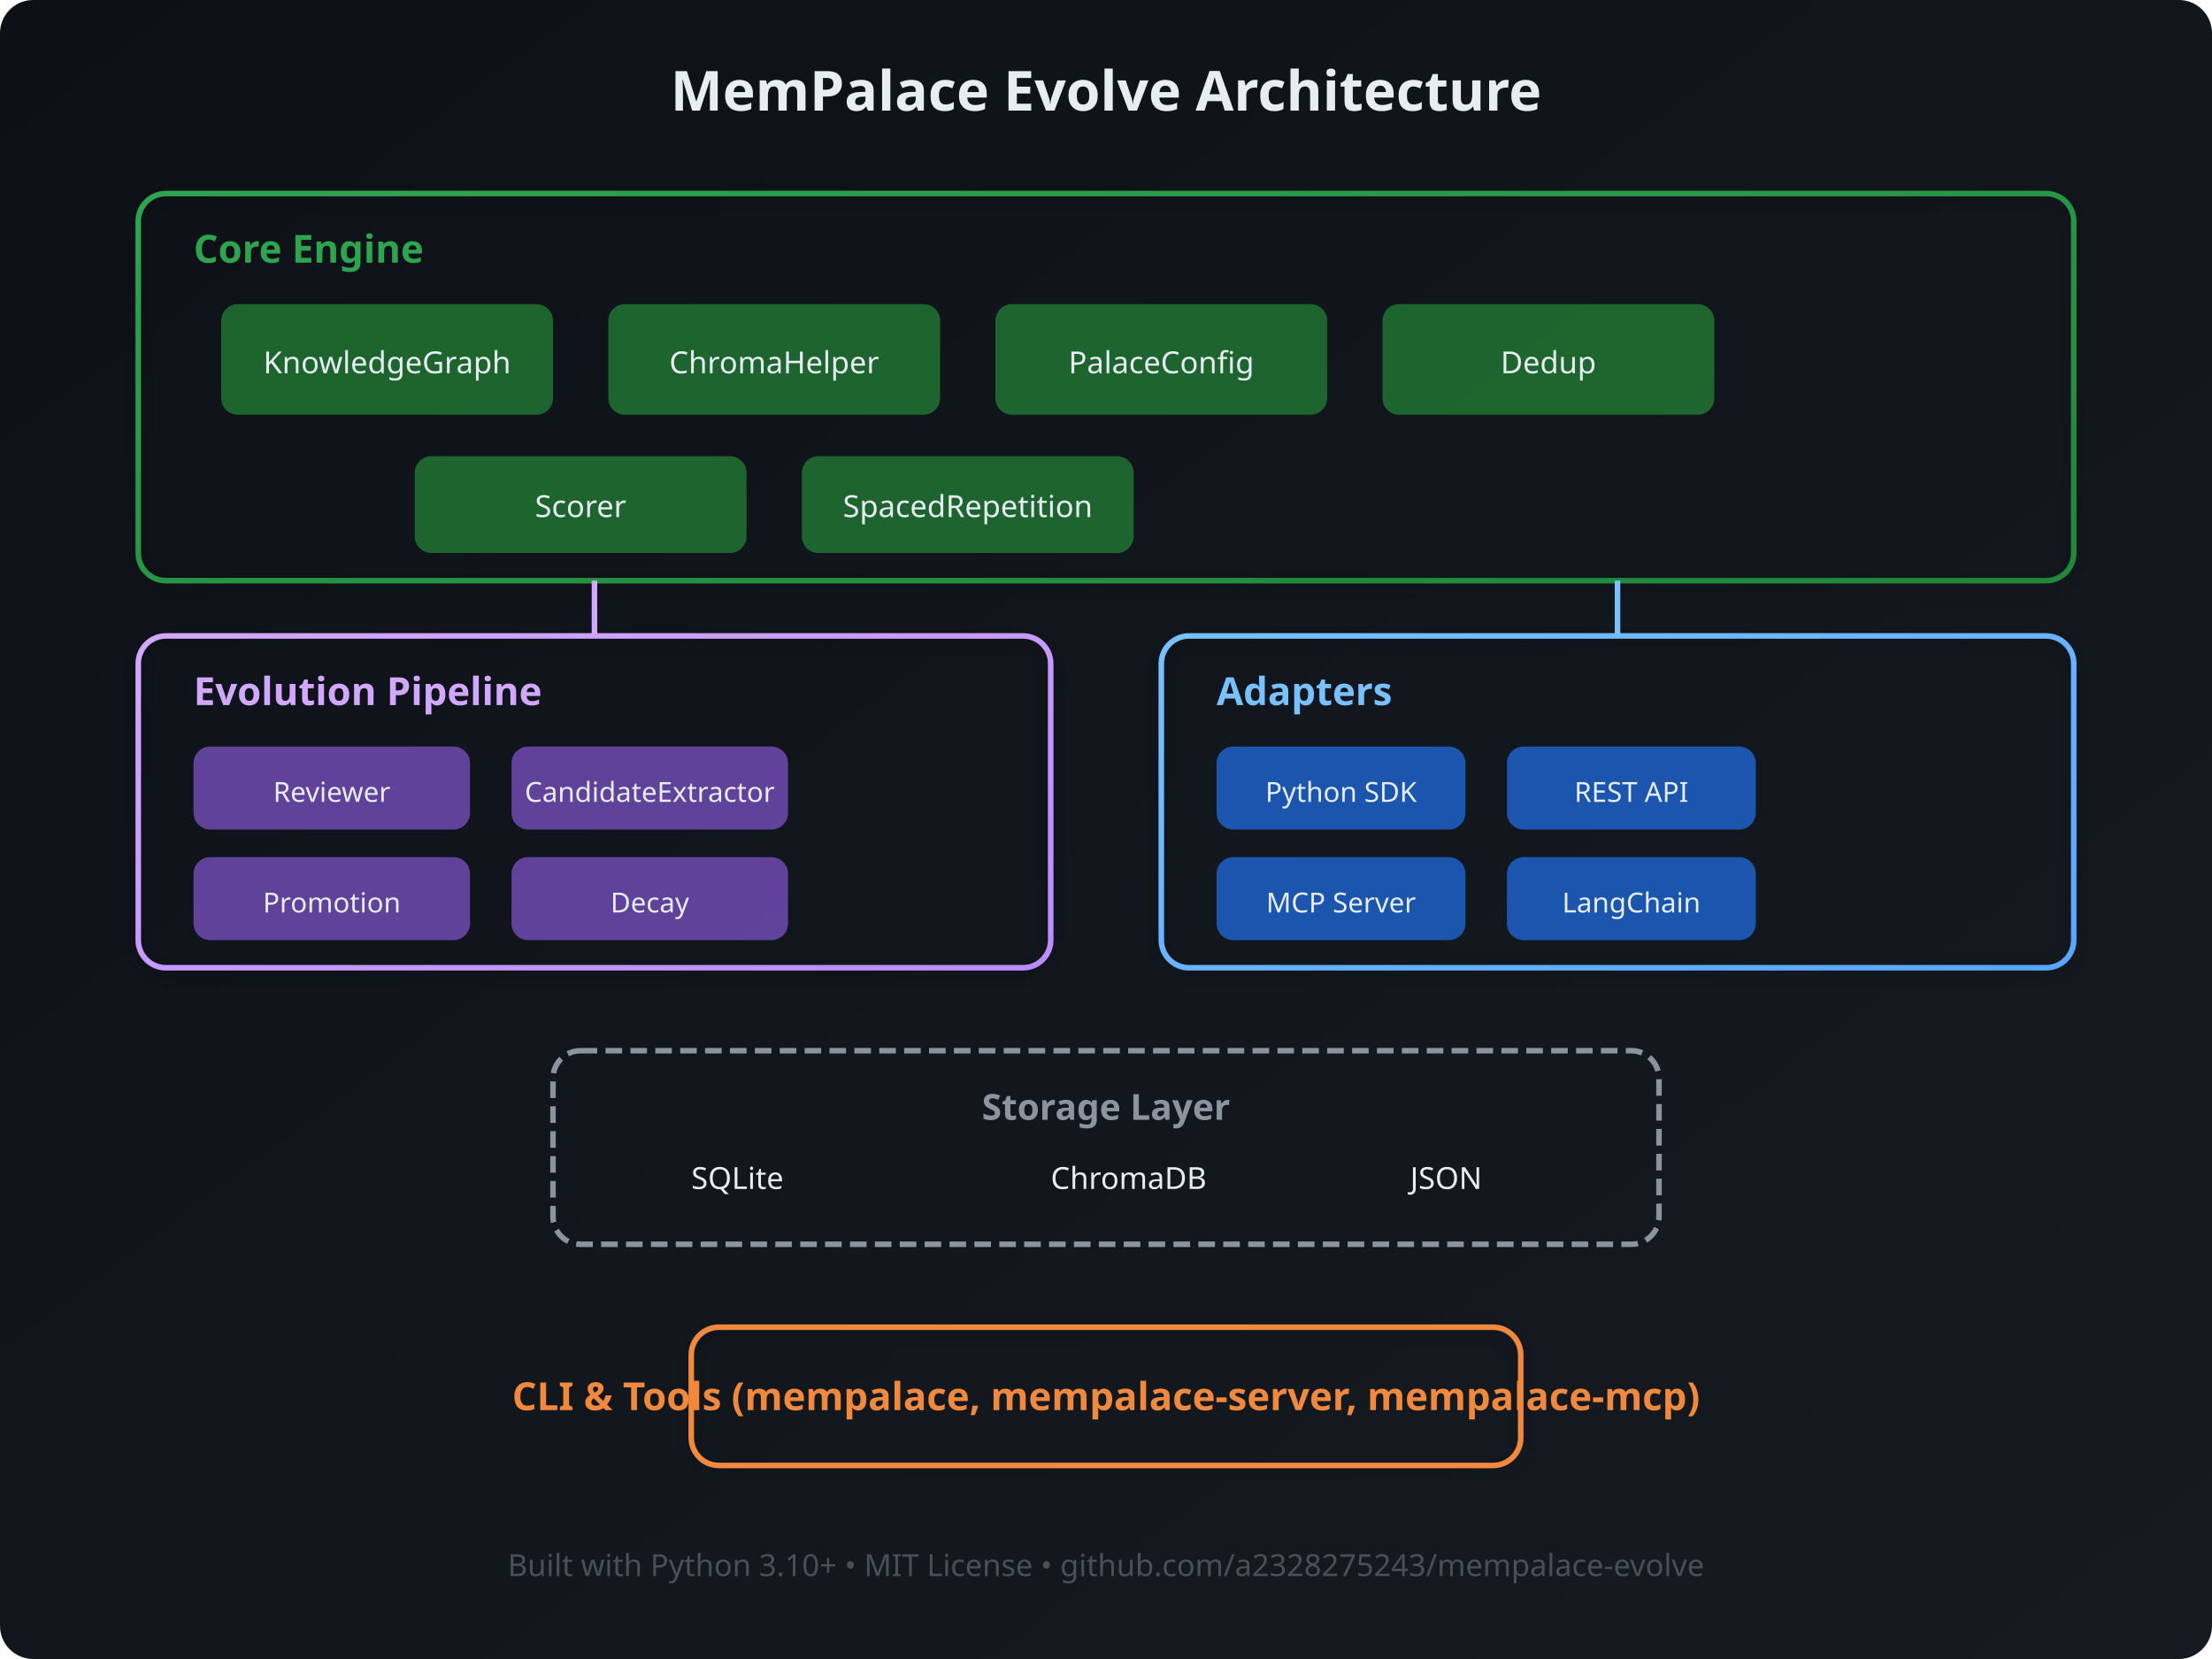
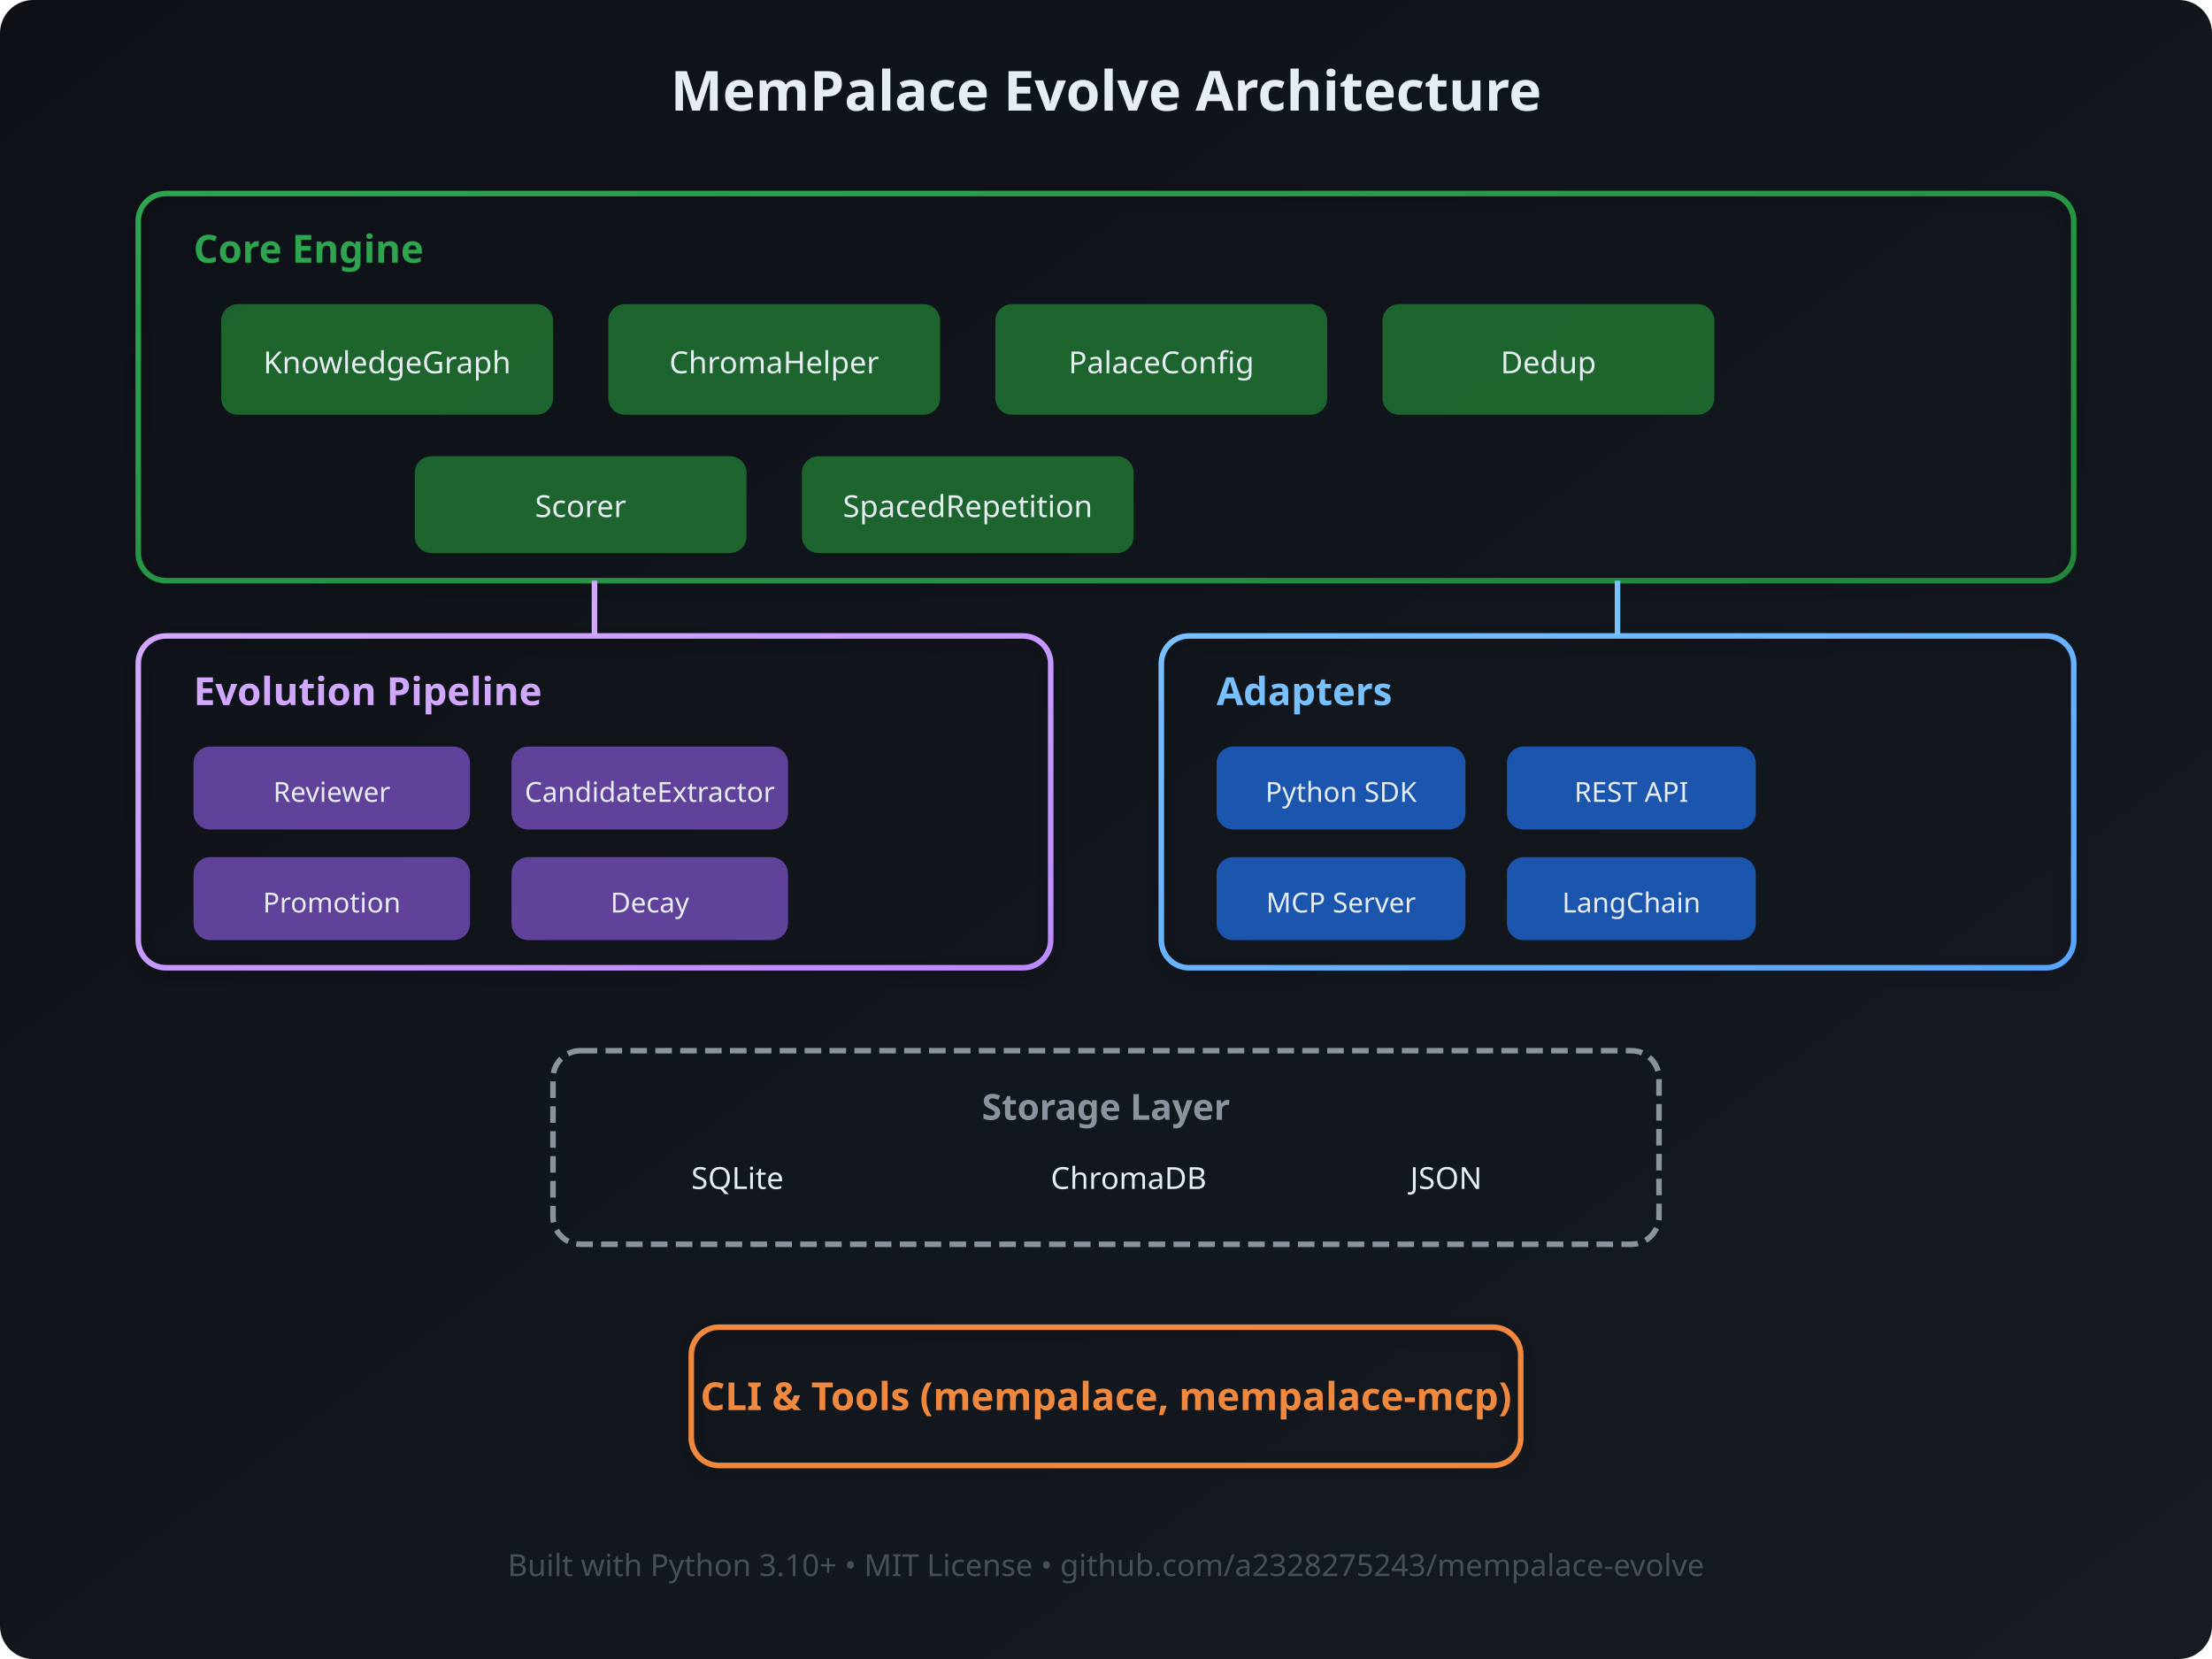
<svg xmlns="http://www.w3.org/2000/svg" viewBox="0 0 800 600" font-family="system-ui,sans-serif">
  <defs>
    <linearGradient id="bg" x1="0" y1="0" x2="1" y2="1">
      <stop offset="0%" stop-color="#0d1117" />
      <stop offset="100%" stop-color="#161b22" />
    </linearGradient>
    <linearGradient id="core" x1="0" y1="0" x2="1" y2="1">
      <stop offset="0%" stop-color="#2ea44f" />
      <stop offset="100%" stop-color="#22863a" />
    </linearGradient>
    <linearGradient id="adapt" x1="0" y1="0" x2="1" y2="1">
      <stop offset="0%" stop-color="#79c0ff" />
      <stop offset="100%" stop-color="#58a6ff" />
    </linearGradient>
    <linearGradient id="evolve" x1="0" y1="0" x2="1" y2="1">
      <stop offset="0%" stop-color="#d2a8ff" />
      <stop offset="100%" stop-color="#bc8cff" />
    </linearGradient>
    <filter id="shadow">
      <feDropShadow dx="0" dy="2" stdDeviation="3" flood-opacity="0.3" />
    </filter>
  </defs>
  <rect width="800" height="600" fill="url(#bg)" rx="12" />
  <text x="400" y="40" text-anchor="middle" fill="#e6edf3" font-size="20" font-weight="bold">MemPalace Evolve Architecture</text>
  <rect x="50" y="70" width="700" height="140" rx="10" fill="none" stroke="url(#core)" stroke-width="2" filter="url(#shadow)" />
  <text x="70" y="95" fill="#2ea44f" font-size="14" font-weight="bold">Core Engine</text>
  <rect x="80" y="110" width="120" height="40" rx="6" fill="#238636" opacity="0.7" />
  <text x="140" y="135" text-anchor="middle" fill="#e6edf3" font-size="11">KnowledgeGraph</text>
  <rect x="220" y="110" width="120" height="40" rx="6" fill="#238636" opacity="0.7" />
  <text x="280" y="135" text-anchor="middle" fill="#e6edf3" font-size="11">ChromaHelper</text>
  <rect x="360" y="110" width="120" height="40" rx="6" fill="#238636" opacity="0.7" />
  <text x="420" y="135" text-anchor="middle" fill="#e6edf3" font-size="11">PalaceConfig</text>
  <rect x="500" y="110" width="120" height="40" rx="6" fill="#238636" opacity="0.7" />
  <text x="560" y="135" text-anchor="middle" fill="#e6edf3" font-size="11">Dedup</text>
  <rect x="150" y="165" width="120" height="35" rx="6" fill="#238636" opacity="0.7" />
  <text x="210" y="187" text-anchor="middle" fill="#e6edf3" font-size="11">Scorer</text>
  <rect x="290" y="165" width="120" height="35" rx="6" fill="#238636" opacity="0.7" />
  <text x="350" y="187" text-anchor="middle" fill="#e6edf3" font-size="11">SpacedRepetition</text>
  <rect x="50" y="230" width="330" height="120" rx="10" fill="none" stroke="url(#evolve)" stroke-width="2" filter="url(#shadow)" />
  <text x="70" y="255" fill="#d2a8ff" font-size="14" font-weight="bold">Evolution Pipeline</text>
  <rect x="70" y="270" width="100" height="30" rx="6" fill="#8256d0" opacity="0.7" />
  <text x="120" y="290" text-anchor="middle" fill="#e6edf3" font-size="10">Reviewer</text>
  <rect x="185" y="270" width="100" height="30" rx="6" fill="#8256d0" opacity="0.7" />
  <text x="235" y="290" text-anchor="middle" fill="#e6edf3" font-size="10">CandidateExtractor</text>
  <rect x="70" y="310" width="100" height="30" rx="6" fill="#8256d0" opacity="0.7" />
  <text x="120" y="330" text-anchor="middle" fill="#e6edf3" font-size="10">Promotion</text>
  <rect x="185" y="310" width="100" height="30" rx="6" fill="#8256d0" opacity="0.7" />
  <text x="235" y="330" text-anchor="middle" fill="#e6edf3" font-size="10">Decay</text>
  <rect x="420" y="230" width="330" height="120" rx="10" fill="none" stroke="url(#adapt)" stroke-width="2" filter="url(#shadow)" />
  <text x="440" y="255" fill="#79c0ff" font-size="14" font-weight="bold">Adapters</text>
  <rect x="440" y="270" width="90" height="30" rx="6" fill="#1f6feb" opacity="0.7" />
  <text x="485" y="290" text-anchor="middle" fill="#e6edf3" font-size="10">Python SDK</text>
  <rect x="545" y="270" width="90" height="30" rx="6" fill="#1f6feb" opacity="0.7" />
  <text x="590" y="290" text-anchor="middle" fill="#e6edf3" font-size="10">REST API</text>
  <rect x="440" y="310" width="90" height="30" rx="6" fill="#1f6feb" opacity="0.7" />
  <text x="485" y="330" text-anchor="middle" fill="#e6edf3" font-size="10">MCP Server</text>
  <rect x="545" y="310" width="90" height="30" rx="6" fill="#1f6feb" opacity="0.7" />
  <text x="590" y="330" text-anchor="middle" fill="#e6edf3" font-size="10">LangChain</text>
  <rect x="200" y="380" width="400" height="70" rx="10" fill="none" stroke="#8b949e" stroke-width="2" stroke-dasharray="6,3" />
  <text x="400" y="405" text-anchor="middle" fill="#8b949e" font-size="13" font-weight="bold">Storage Layer</text>
  <text x="250" y="430" fill="#e6edf3" font-size="11">SQLite</text>
  <text x="380" y="430" fill="#e6edf3" font-size="11">ChromaDB</text>
  <text x="510" y="430" fill="#e6edf3" font-size="11">JSON</text>
  <path d="M215,230 L215,210" stroke="#d2a8ff" stroke-width="2" marker-end="url(#arrow)" />
  <path d="M585,230 L585,210" stroke="#79c0ff" stroke-width="2" />
  <rect x="250" y="480" width="300" height="50" rx="10" fill="none" stroke="#f0883e" stroke-width="2" filter="url(#shadow)" />
-   <text x="400" y="510" text-anchor="middle" fill="#f0883e" font-size="14" font-weight="bold">CLI &amp; Tools (mempalace, mempalace-server, mempalace-mcp)</text>
+   <text x="400" y="510" text-anchor="middle" fill="#f0883e" font-size="14" font-weight="bold">CLI &amp; Tools (mempalace, mempalace-mcp)</text>
  <text x="400" y="570" text-anchor="middle" fill="#484f58" font-size="11">Built with Python 3.10+  •  MIT License  •  github.com/a2328275243/mempalace-evolve</text>
</svg>
